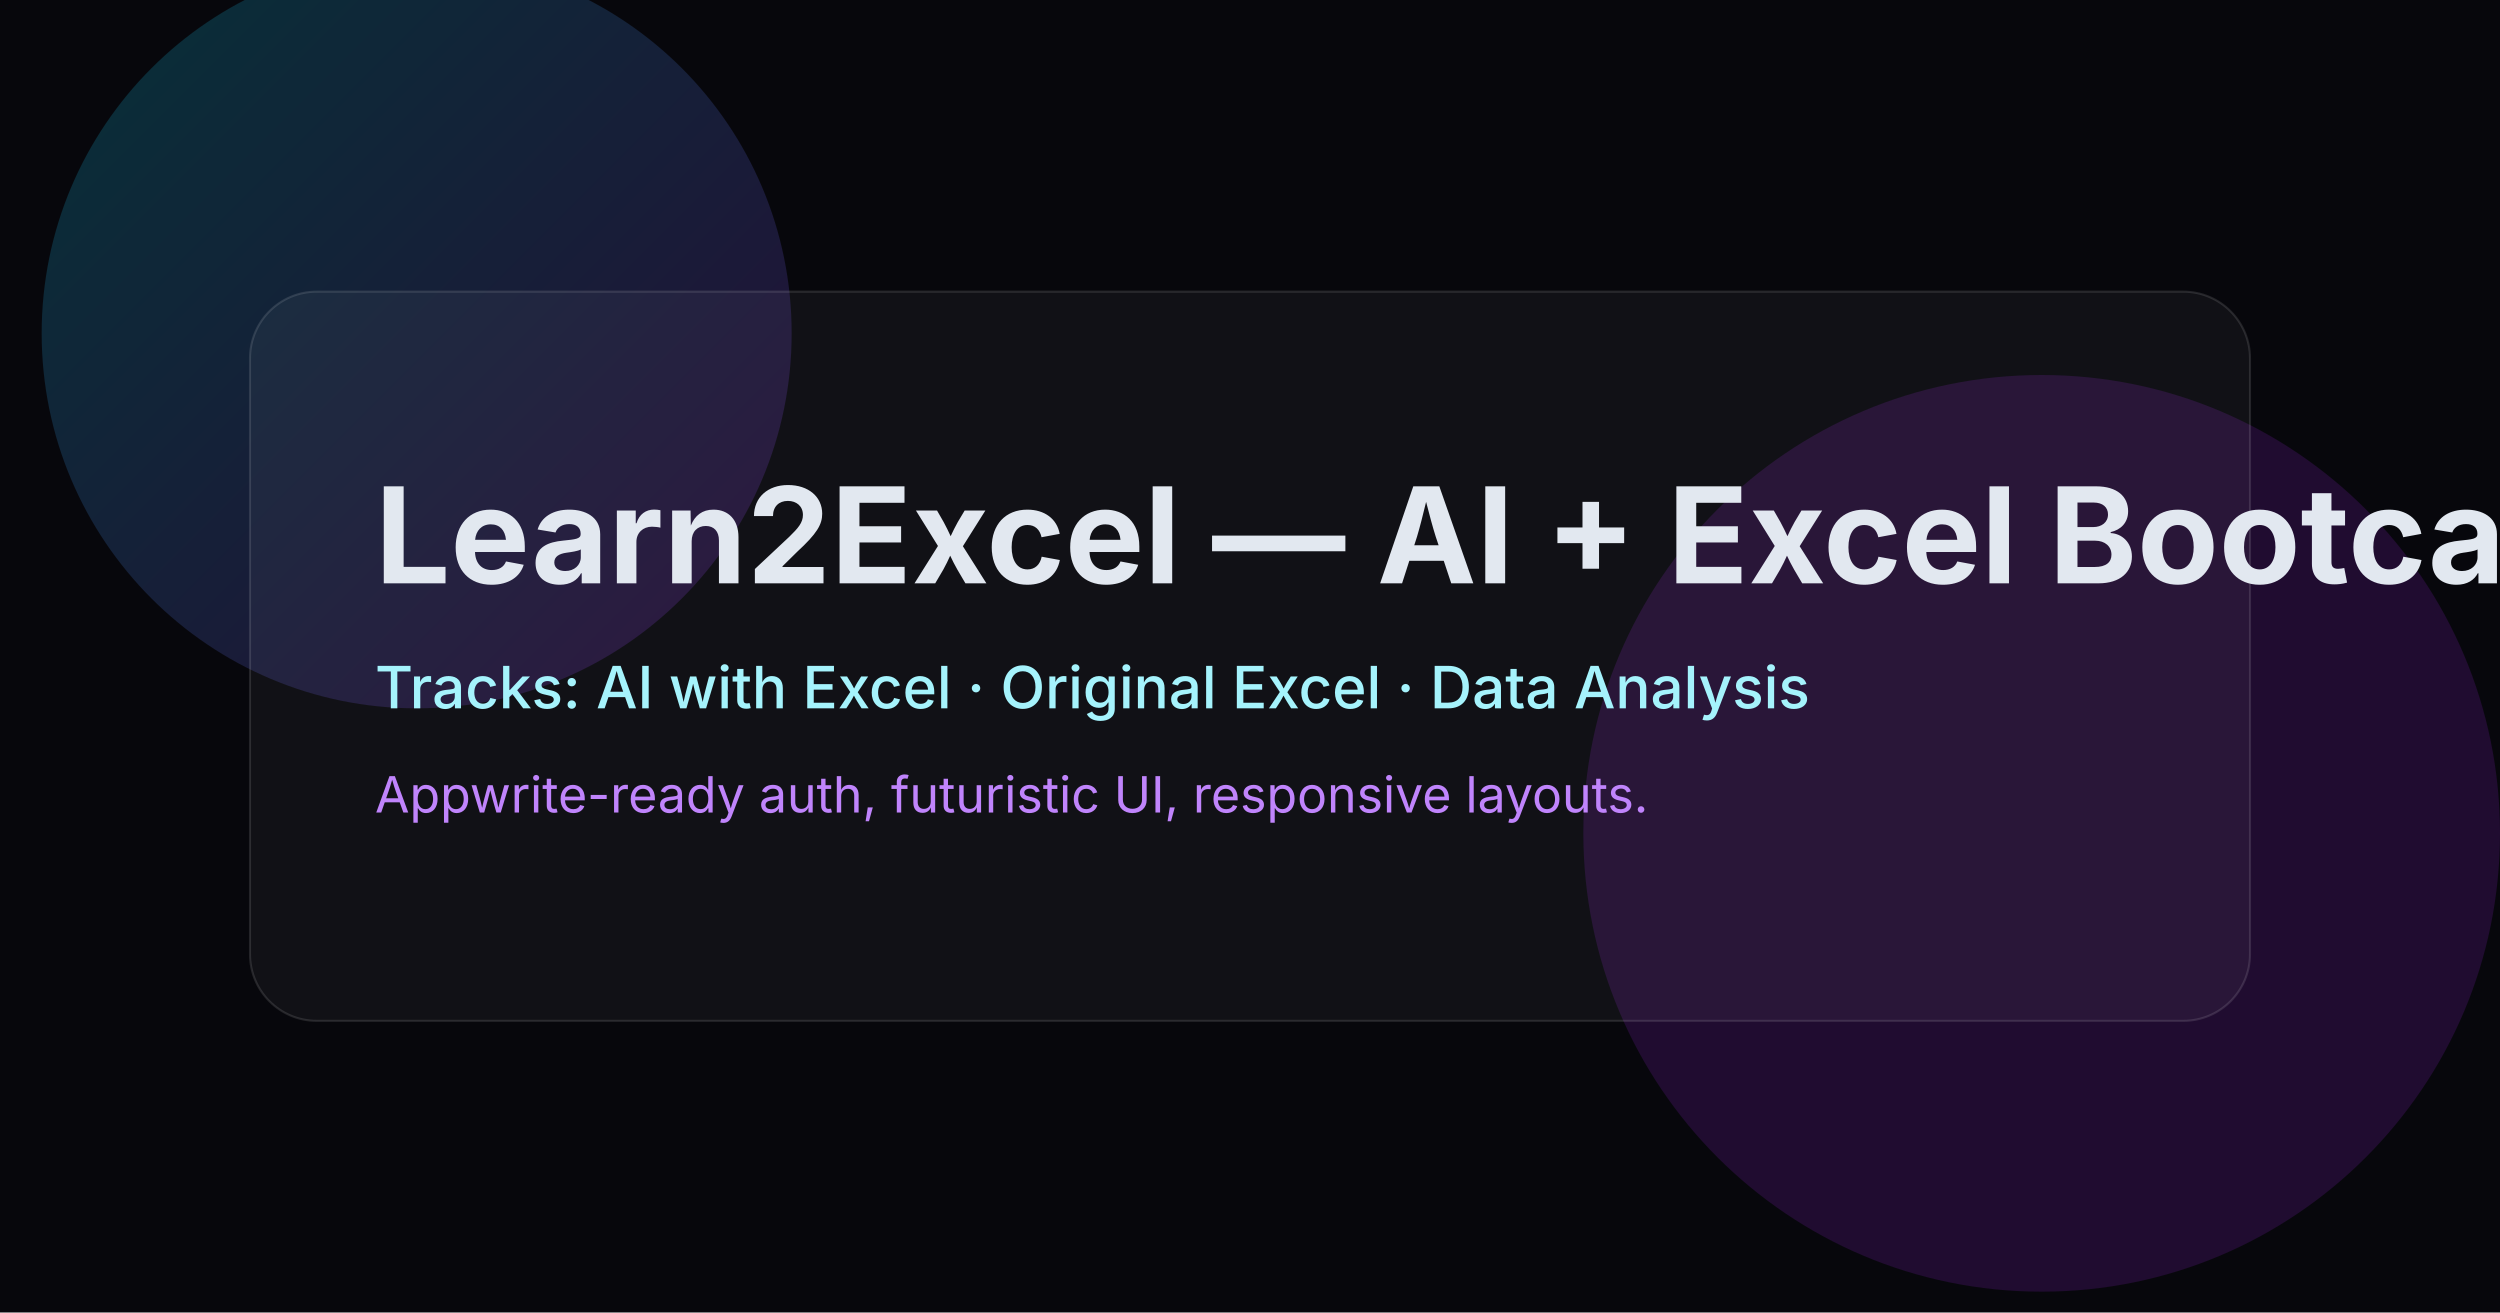
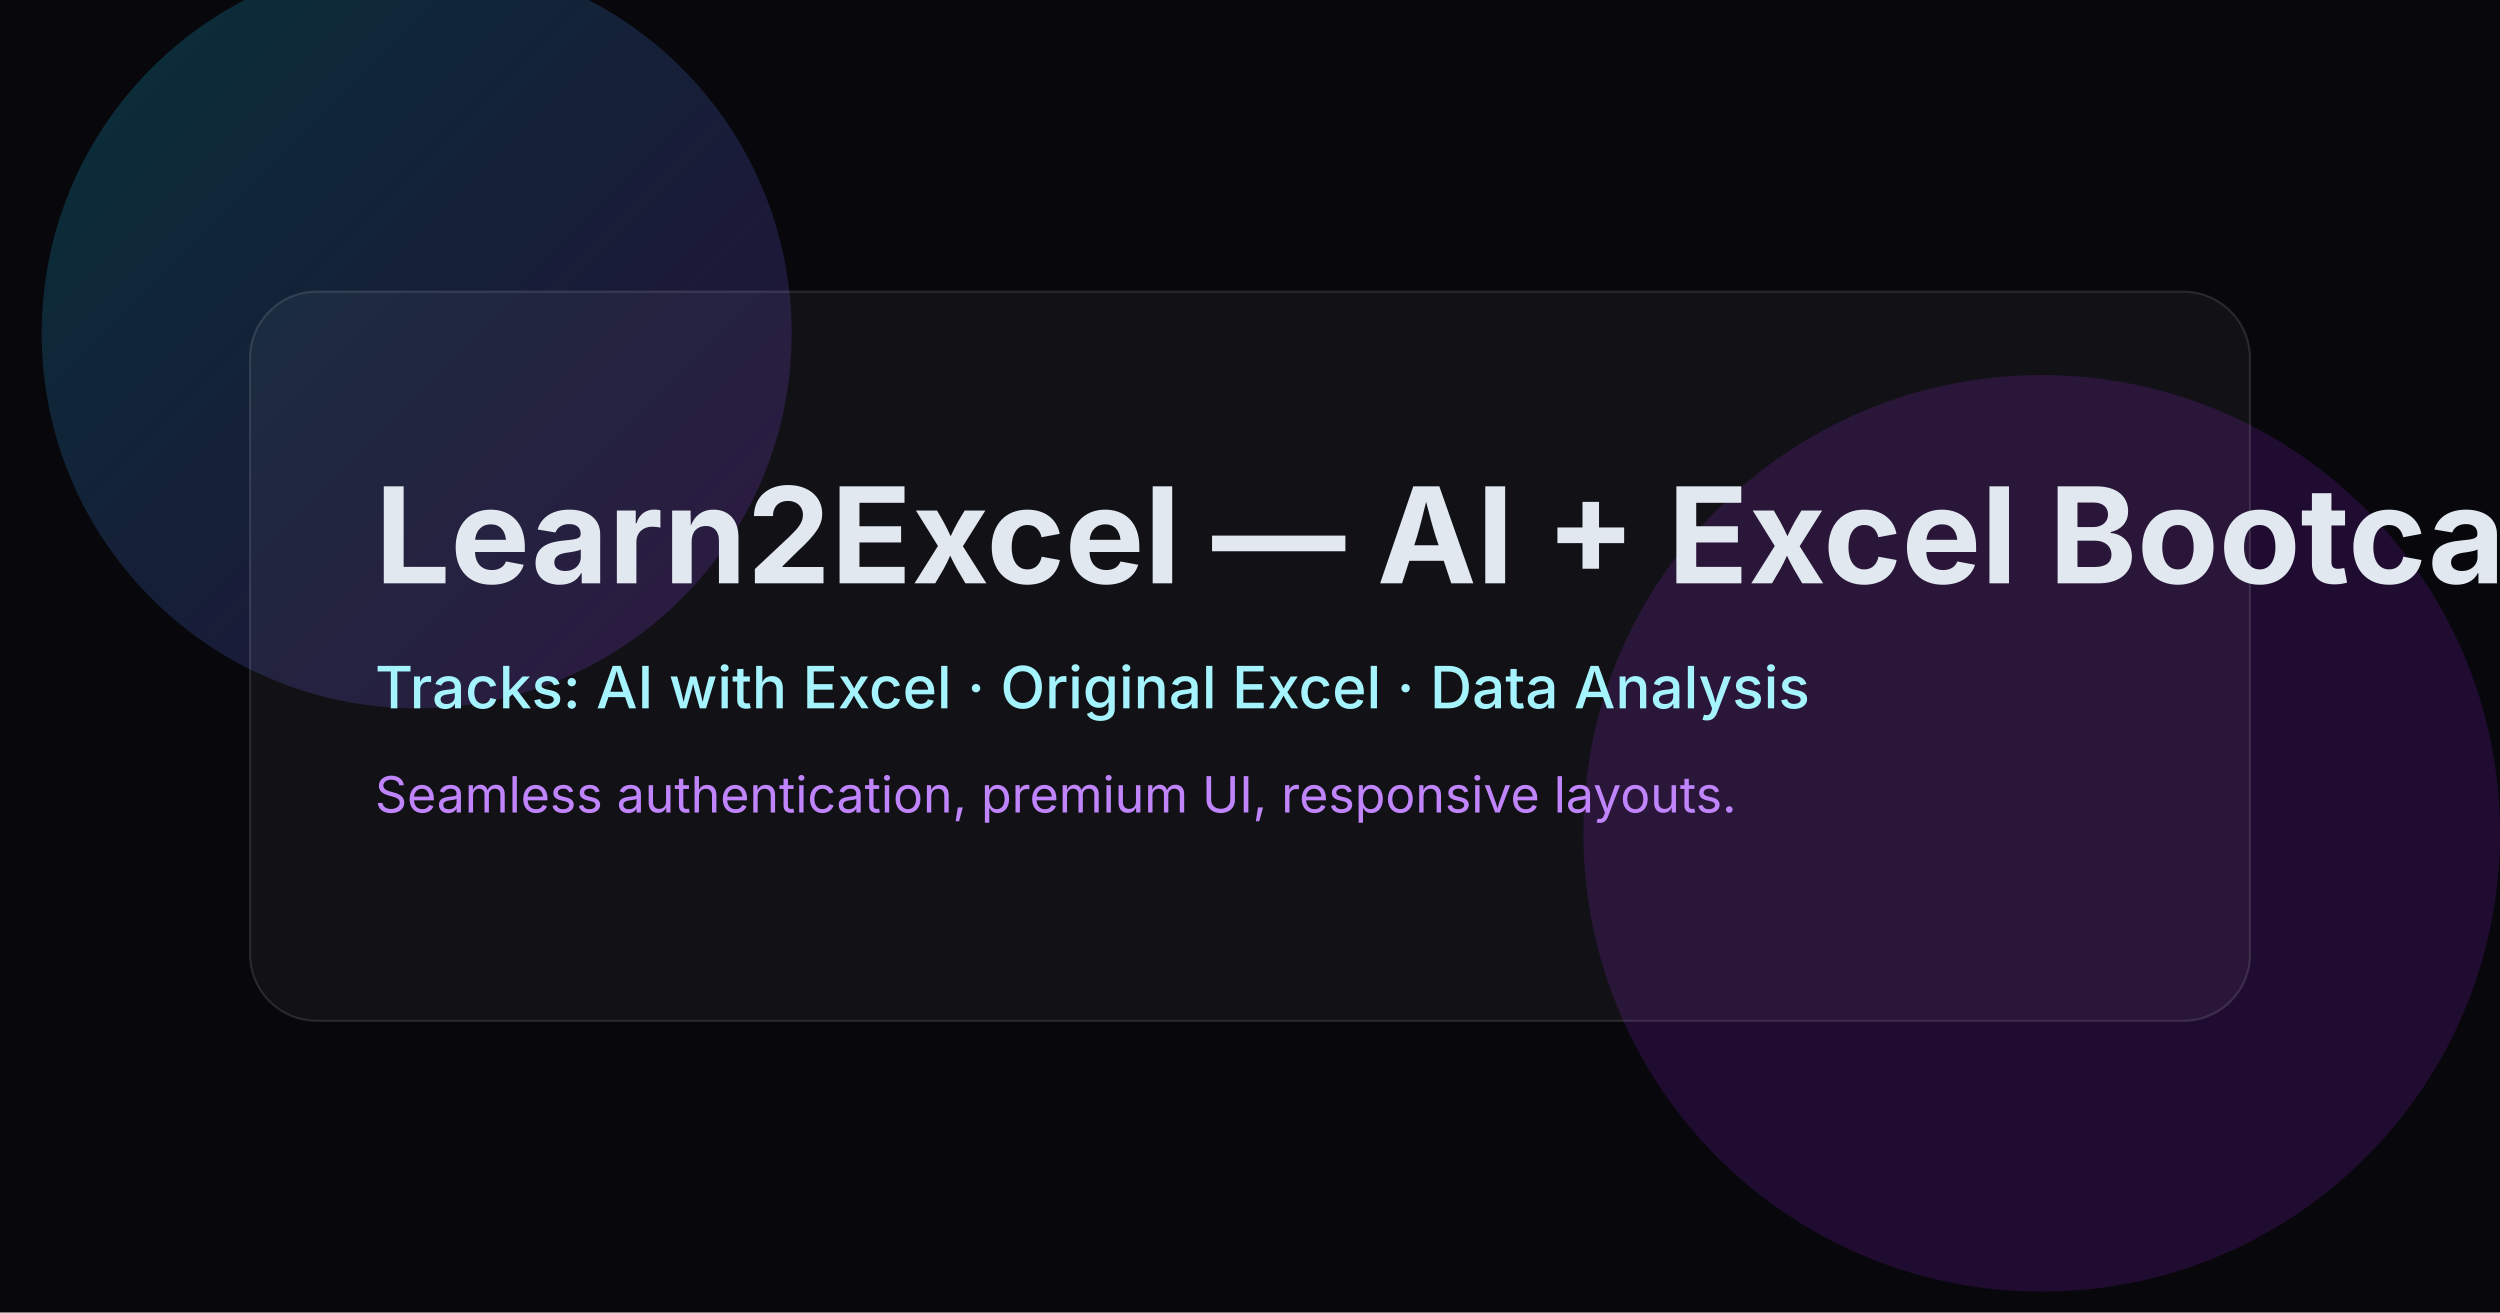
<svg xmlns="http://www.w3.org/2000/svg" width="1200" height="630" viewBox="0 0 1200 630">
  <defs>
    <linearGradient id="g1" x1="0%" y1="0%" x2="100%" y2="100%">
      <stop stop-color="#00F0FF" offset="0%" />
      <stop stop-color="#B026FF" offset="100%" />
    </linearGradient>
  </defs>
  <rect width="1200" height="630" fill="#07070c" />
  <circle cx="200" cy="160" r="180" fill="url(#g1)" opacity="0.18" />
  <circle cx="980" cy="400" r="220" fill="#B026FF" opacity="0.15" />
  <rect x="120" y="140" width="960" height="350" rx="32" ry="32" fill="rgba(255,255,255,0.04)" stroke="rgba(255,255,255,0.12)" />
  <text x="180" y="280" fill="#E2E8F0" font-family="Inter, 'Segoe UI', Arial" font-size="64" font-weight="700">Learn2Excel — AI + Excel Bootcamp</text>
  <text x="180" y="340" fill="#A5F3FC" font-family="Inter, 'Segoe UI', Arial" font-size="28" font-weight="500">Tracks: AI with Excel · Original Excel · Data Analysis</text>
-   <text x="180" y="390" fill="#C084FC" font-family="Inter, 'Segoe UI', Arial" font-size="24">Appwrite-ready auth, futuristic UI, responsive layouts.</text>
+   <text x="180" y="390" fill="#C084FC" font-family="Inter, 'Segoe UI', Arial" font-size="24">Seamless authentication, premium UI, responsive layouts.</text>
</svg>
